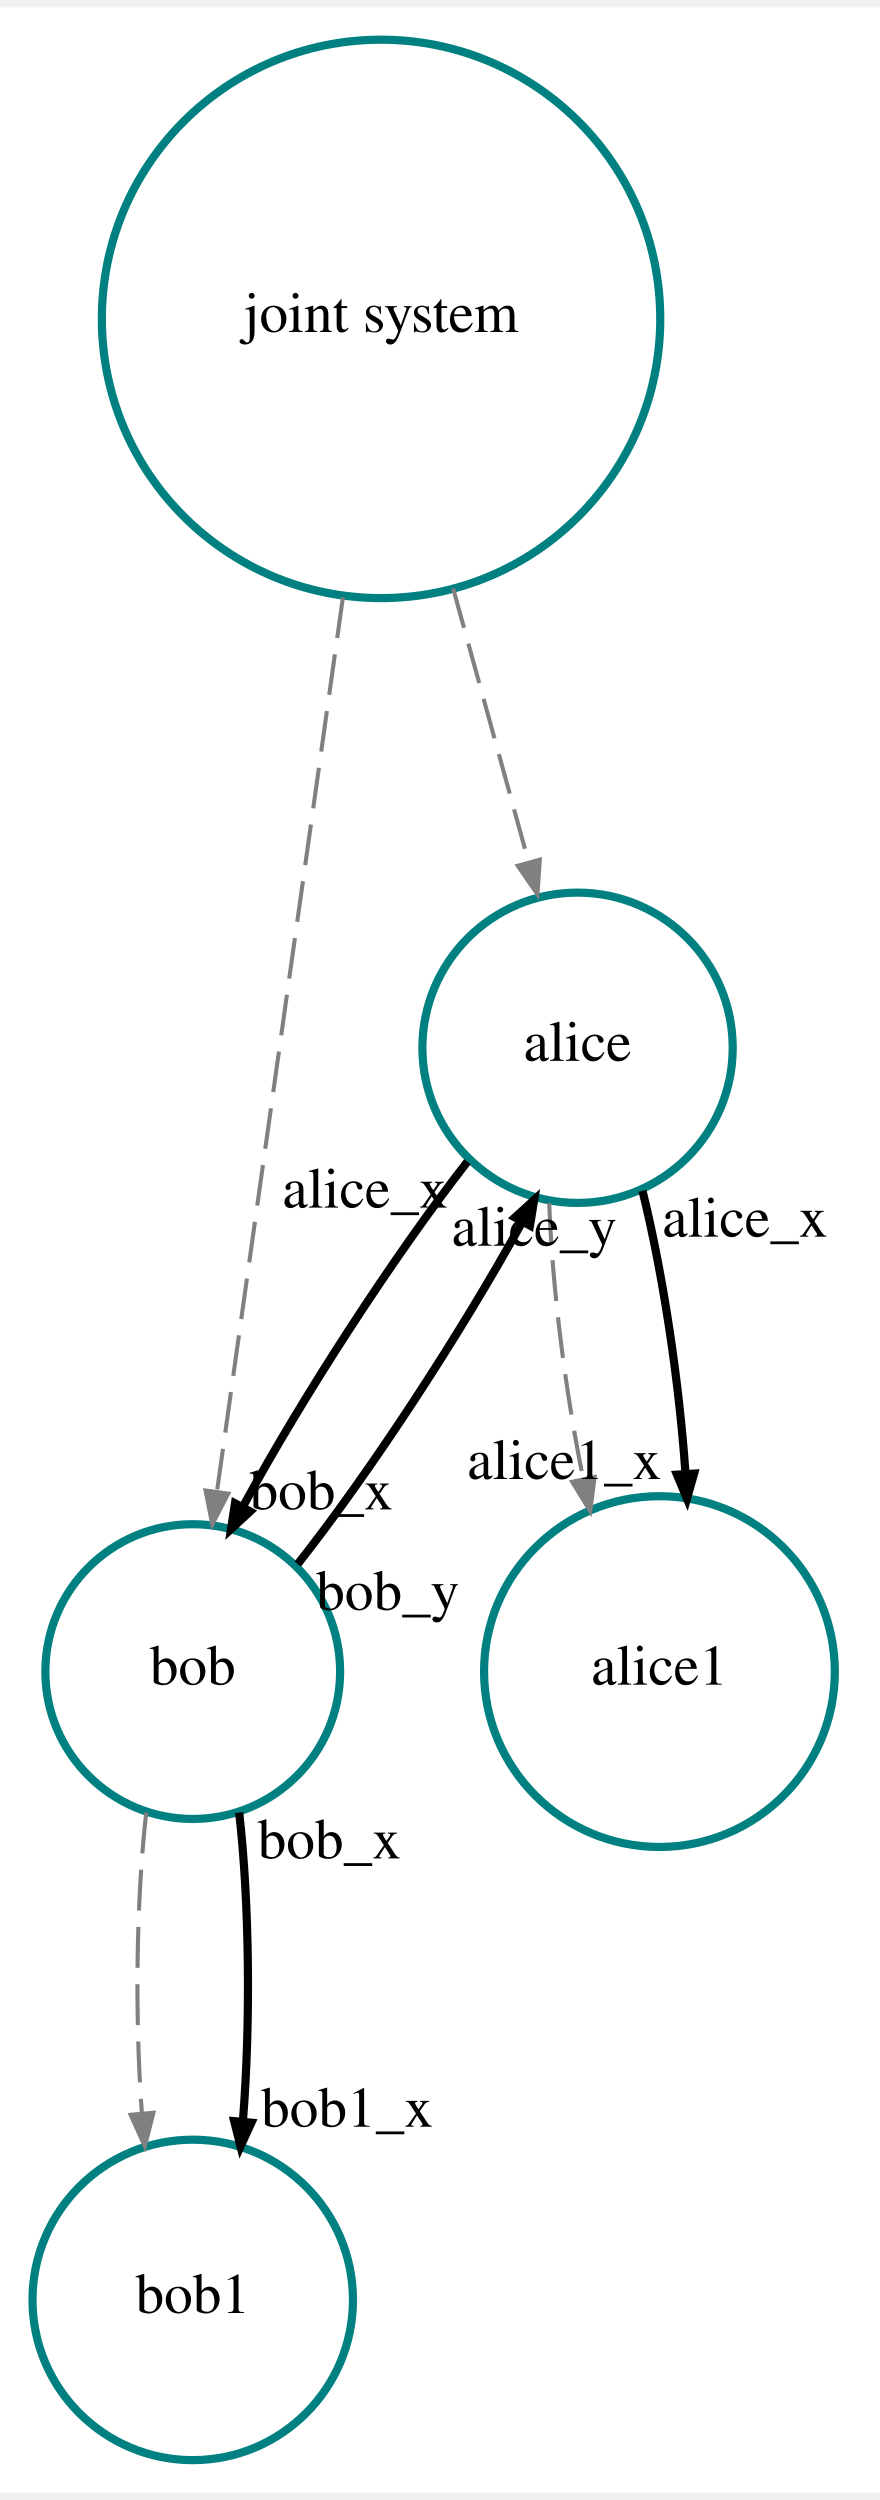
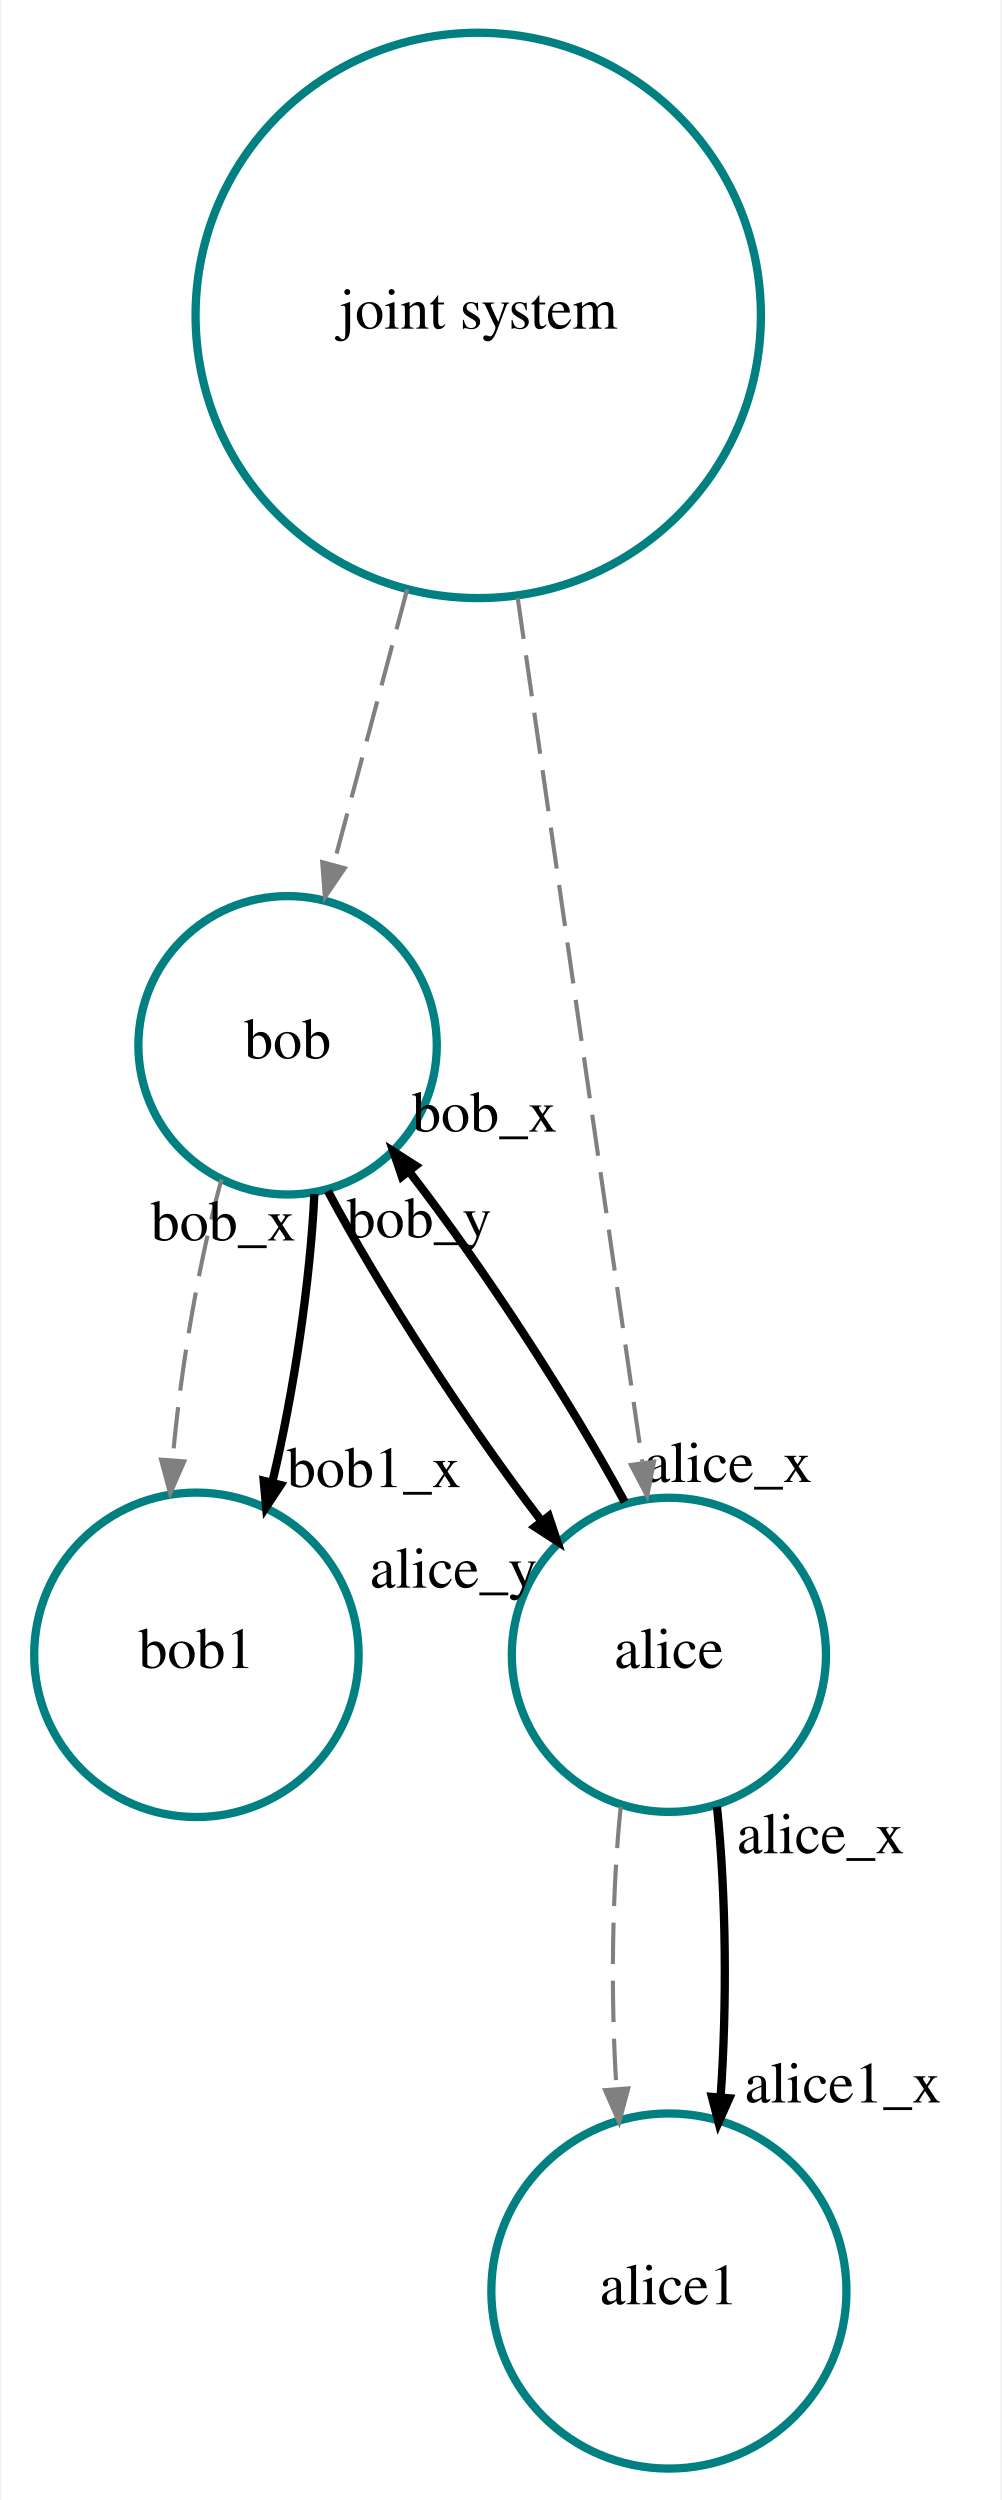
- <svg xmlns="http://www.w3.org/2000/svg" width="107pt" height="304pt" viewBox="0.00 0.00 107.47 303.54">
-   <g id="graph0" class="graph" transform="scale(1 1) rotate(0) translate(4 299.54)">
-     <polygon fill="white" stroke="transparent" points="-4,4 -4,-299.54 103.47,-299.54 103.47,4 -4,4" />
+ <svg xmlns="http://www.w3.org/2000/svg" width="121pt" height="302pt" viewBox="0.00 0.00 120.53 301.59">
+   <g id="graph0" class="graph" transform="scale(1 1) rotate(0) translate(4 297.59)">
+     <polygon fill="white" stroke="transparent" points="-4,4 -4,-297.59 116.53,-297.59 116.53,4 -4,4" />
    <g id="node1" class="node">
-       <ellipse fill="none" stroke="Teal" cx="66.54" cy="-172.47" rx="18.95" ry="18.95" />
-       <text text-anchor="middle" x="66.54" y="-170.87" font-family="Times,serif" font-size="7.00">alice</text>
+       <ellipse fill="none" stroke="Teal" cx="19.54" cy="-97.96" rx="19.57" ry="19.57" />
+       <text text-anchor="middle" x="19.54" y="-96.36" font-family="Times,serif" font-size="7.00">bob1</text>
    </g>
    <g id="node2" class="node">
-       <ellipse fill="none" stroke="Teal" cx="19.54" cy="-96.28" rx="18" ry="18" />
-       <text text-anchor="middle" x="19.54" y="-94.68" font-family="Times,serif" font-size="7.00">bob</text>
+       <ellipse fill="none" stroke="Teal" cx="30.54" cy="-171.49" rx="18" ry="18" />
+       <text text-anchor="middle" x="30.54" y="-169.89" font-family="Times,serif" font-size="7.00">bob</text>
+     </g>
+     <g id="edge1" class="edge">
+       <path fill="none" stroke="grey" stroke-width="0.5" stroke-dasharray="5,2" d="M22.57,-155.32C19.87,-145.54 17.65,-132.65 16.69,-121.67" />
+       <polygon fill="grey" stroke="grey" stroke-width="0.5" points="18.07,-121.29 16.38,-117.41 15.28,-121.5 18.07,-121.29" />
    </g>
    <g id="edge5" class="edge">
-       <path fill="none" stroke="black" d="M53.08,-158.55C44.06,-146.97 32.95,-129.82 25.77,-116.61" />
-       <polygon fill="black" stroke="black" points="26.55,-115.84 24.22,-113.69 24.7,-116.83 26.55,-115.84" />
-       <text text-anchor="middle" x="35.22" y="-116.09" font-family="Times,serif" font-size="7.00">bob_x</text>
-       <text text-anchor="middle" x="40.58" y="-152.95" font-family="Times,serif" font-size="7.00">alice_x</text>
+       <path fill="none" stroke="black" d="M33.77,-153.54C33.28,-143.11 31.31,-129.71 28.7,-118.79" />
+       <polygon fill="black" stroke="black" points="29.7,-118.44 27.95,-115.79 27.66,-118.95 29.7,-118.44" />
+       <text text-anchor="middle" x="40.95" y="-118.19" font-family="Times,serif" font-size="7.00">bob1_x</text>
+       <text text-anchor="middle" x="22.77" y="-147.94" font-family="Times,serif" font-size="7.00">bob_x</text>
    </g>
    <g id="node4" class="node">
-       <ellipse fill="none" stroke="Teal" cx="76.54" cy="-96.28" rx="21.42" ry="21.42" />
-       <text text-anchor="middle" x="76.54" y="-94.68" font-family="Times,serif" font-size="7.00">alice1</text>
+       <ellipse fill="none" stroke="Teal" cx="76.54" cy="-97.96" rx="18.95" ry="18.95" />
+       <text text-anchor="middle" x="76.54" y="-96.36" font-family="Times,serif" font-size="7.00">alice</text>
+     </g>
+     <g id="edge6" class="edge">
+       <path fill="none" stroke="black" d="M35.4,-153.9C41.79,-141.93 52.15,-125.89 61.07,-114.23" />
+       <polygon fill="black" stroke="black" points="62.05,-114.68 63.06,-111.66 60.39,-113.39 62.05,-114.68" />
+       <text text-anchor="middle" x="50.56" y="-106.06" font-family="Times,serif" font-size="7.00">alice_y</text>
+       <text text-anchor="middle" x="46.4" y="-148.3" font-family="Times,serif" font-size="7.00">bob_y</text>
+     </g>
+     <g id="node3" class="node">
+       <ellipse fill="none" stroke="Teal" cx="76.54" cy="-21.21" rx="21.42" ry="21.42" />
+       <text text-anchor="middle" x="76.54" y="-19.61" font-family="Times,serif" font-size="7.00">alice1</text>
+     </g>
+     <g id="edge7" class="edge">
+       <path fill="none" stroke="black" d="M71.2,-116.41C64.61,-128.62 54.14,-144.71 45.28,-156.16" />
+       <polygon fill="black" stroke="black" points="44.33,-155.67 43.3,-158.68 45.98,-156.97 44.33,-155.67" />
+       <text text-anchor="middle" x="54.3" y="-161.08" font-family="Times,serif" font-size="7.00">bob_x</text>
+       <text text-anchor="middle" x="83.7" y="-118.81" font-family="Times,serif" font-size="7.00">alice_x</text>
    </g>
    <g id="edge3" class="edge">
-       <path fill="none" stroke="grey" stroke-width="0.5" stroke-dasharray="5,2" d="M63.08,-153.51C63.43,-143.44 65,-130.78 67.19,-120.02" />
-       <polygon fill="grey" stroke="grey" stroke-width="0.5" points="68.62,-120.05 68.09,-115.85 65.88,-119.46 68.62,-120.05" />
+       <path fill="none" stroke="grey" stroke-width="0.5" stroke-dasharray="5,2" d="M70.73,-79.62C69.68,-69.57 69.5,-56.77 70.21,-45.81" />
+       <polygon fill="grey" stroke="grey" stroke-width="0.5" points="71.63,-45.65 70.54,-41.56 68.84,-45.44 71.63,-45.65" />
    </g>
-     <g id="edge6" class="edge">
-       <path fill="none" stroke="black" d="M74.47,-155C76.98,-144.86 78.95,-131.69 79.72,-120.5" />
-       <polygon fill="black" stroke="black" points="80.77,-120.46 79.9,-117.4 78.68,-120.33 80.77,-120.46" />
-       <text text-anchor="middle" x="64.9" y="-119.8" font-family="Times,serif" font-size="7.00">alice1_x</text>
-       <text text-anchor="middle" x="86.97" y="-149.4" font-family="Times,serif" font-size="7.00">alice_x</text>
-     </g>
-     <g id="edge7" class="edge">
-       <path fill="none" stroke="black" d="M32.36,-109.41C41.22,-120.64 52.28,-137.58 59.63,-150.92" />
-       <polygon fill="black" stroke="black" points="58.89,-151.75 61.24,-153.89 60.73,-150.75 58.89,-151.75" />
-       <text text-anchor="middle" x="61.24" y="-148.29" font-family="Times,serif" font-size="7.00">alice_y</text>
-       <text text-anchor="middle" x="43.36" y="-103.81" font-family="Times,serif" font-size="7.00">bob_y</text>
+     <g id="edge8" class="edge">
+       <path fill="none" stroke="black" d="M82.34,-79.62C83.43,-69.21 83.58,-55.86 82.78,-44.66" />
+       <polygon fill="black" stroke="black" points="83.82,-44.46 82.53,-41.56 81.73,-44.63 83.82,-44.46" />
+       <text text-anchor="middle" x="97.53" y="-43.96" font-family="Times,serif" font-size="7.00">alice1_x</text>
+       <text text-anchor="middle" x="94.84" y="-74.02" font-family="Times,serif" font-size="7.00">alice_x</text>
    </g>
    <g id="node5" class="node">
-       <ellipse fill="none" stroke="Teal" cx="19.54" cy="-19.54" rx="19.57" ry="19.57" />
-       <text text-anchor="middle" x="19.54" y="-17.94" font-family="Times,serif" font-size="7.00">bob1</text>
+       <ellipse fill="none" stroke="Teal" cx="53.54" cy="-259.54" rx="34.1" ry="34.1" />
+       <text text-anchor="middle" x="53.54" y="-257.94" font-family="Times,serif" font-size="7.00">joint system</text>
+     </g>
+     <g id="edge2" class="edge">
+       <path fill="none" stroke="grey" stroke-width="0.5" stroke-dasharray="5,2" d="M44.97,-226.5C42.02,-215.46 38.79,-203.39 36.14,-193.46" />
+       <polygon fill="grey" stroke="grey" stroke-width="0.5" points="37.43,-192.85 35.04,-189.35 34.72,-193.58 37.43,-192.85" />
    </g>
    <g id="edge4" class="edge">
-       <path fill="none" stroke="grey" stroke-width="0.5" stroke-dasharray="5,2" d="M13.86,-79.06C12.64,-68.36 12.46,-54.19 13.32,-42.48" />
-       <polygon fill="grey" stroke="grey" stroke-width="0.5" points="14.74,-42.4 13.69,-38.29 11.95,-42.15 14.74,-42.4" />
-     </g>
-     <g id="edge8" class="edge">
-       <path fill="none" stroke="black" d="M25.21,-79.06C26.47,-68.07 26.62,-53.45 25.68,-41.56" />
-       <polygon fill="black" stroke="black" points="26.7,-41.18 25.38,-38.29 24.6,-41.37 26.7,-41.18" />
-       <text text-anchor="middle" x="38.38" y="-40.69" font-family="Times,serif" font-size="7.00">bob1_x</text>
-       <text text-anchor="middle" x="36.21" y="-73.46" font-family="Times,serif" font-size="7.00">bob_x</text>
-     </g>
-     <g id="node3" class="node">
-       <ellipse fill="none" stroke="Teal" cx="42.54" cy="-261.49" rx="34.1" ry="34.1" />
-       <text text-anchor="middle" x="42.54" y="-259.89" font-family="Times,serif" font-size="7.00">joint system</text>
-     </g>
-     <g id="edge1" class="edge">
-       <path fill="none" stroke="grey" stroke-width="0.5" stroke-dasharray="5,2" d="M51.34,-228.58C54.41,-217.45 57.78,-205.22 60.57,-195.12" />
-       <polygon fill="grey" stroke="grey" stroke-width="0.5" points="61.93,-195.44 61.64,-191.21 59.23,-194.7 61.93,-195.44" />
-     </g>
-     <g id="edge2" class="edge">
-       <path fill="none" stroke="grey" stroke-width="0.5" stroke-dasharray="5,2" d="M37.88,-227.46C33.3,-194.93 26.43,-146.19 22.53,-118.5" />
-       <polygon fill="grey" stroke="grey" stroke-width="0.5" points="23.87,-118.01 21.93,-114.25 21.1,-118.4 23.87,-118.01" />
+       <path fill="none" stroke="grey" stroke-width="0.5" stroke-dasharray="5,2" d="M58.3,-225.47C62.8,-194.28 69.41,-148.36 73.32,-121.28" />
+       <polygon fill="grey" stroke="grey" stroke-width="0.5" points="74.74,-121.26 73.92,-117.1 71.96,-120.86 74.74,-121.26" />
    </g>
  </g>
</svg>
